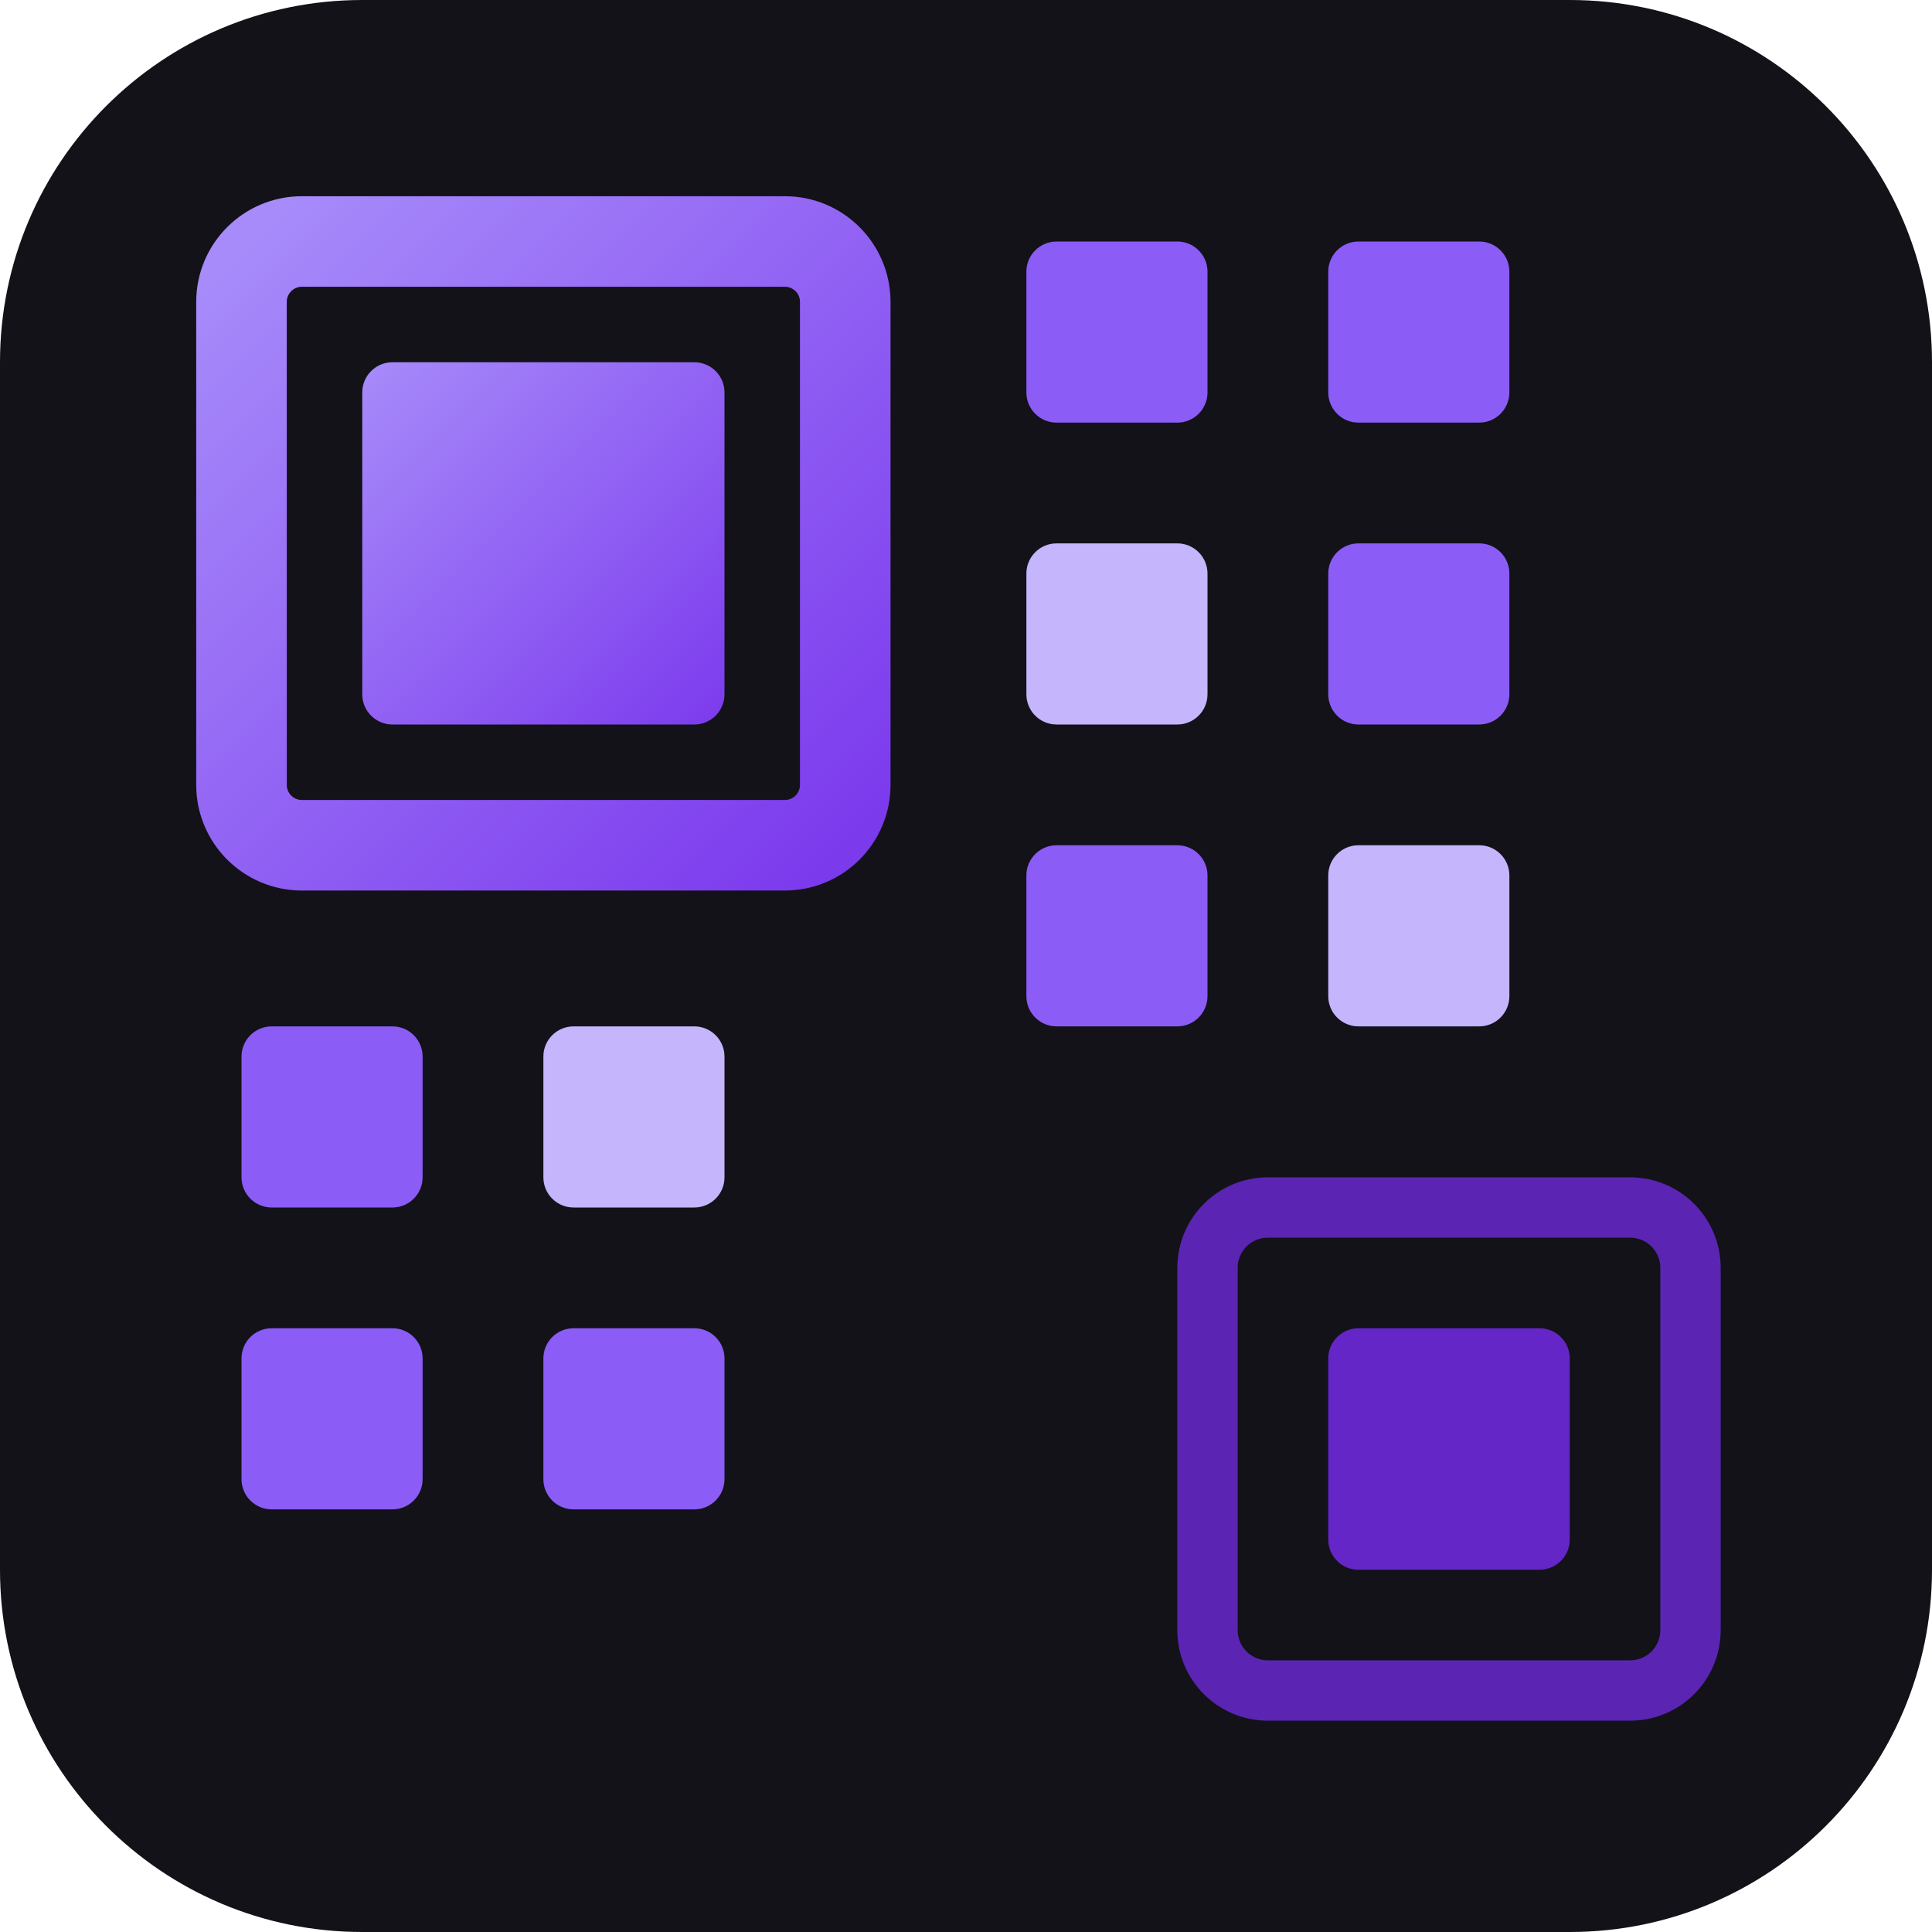
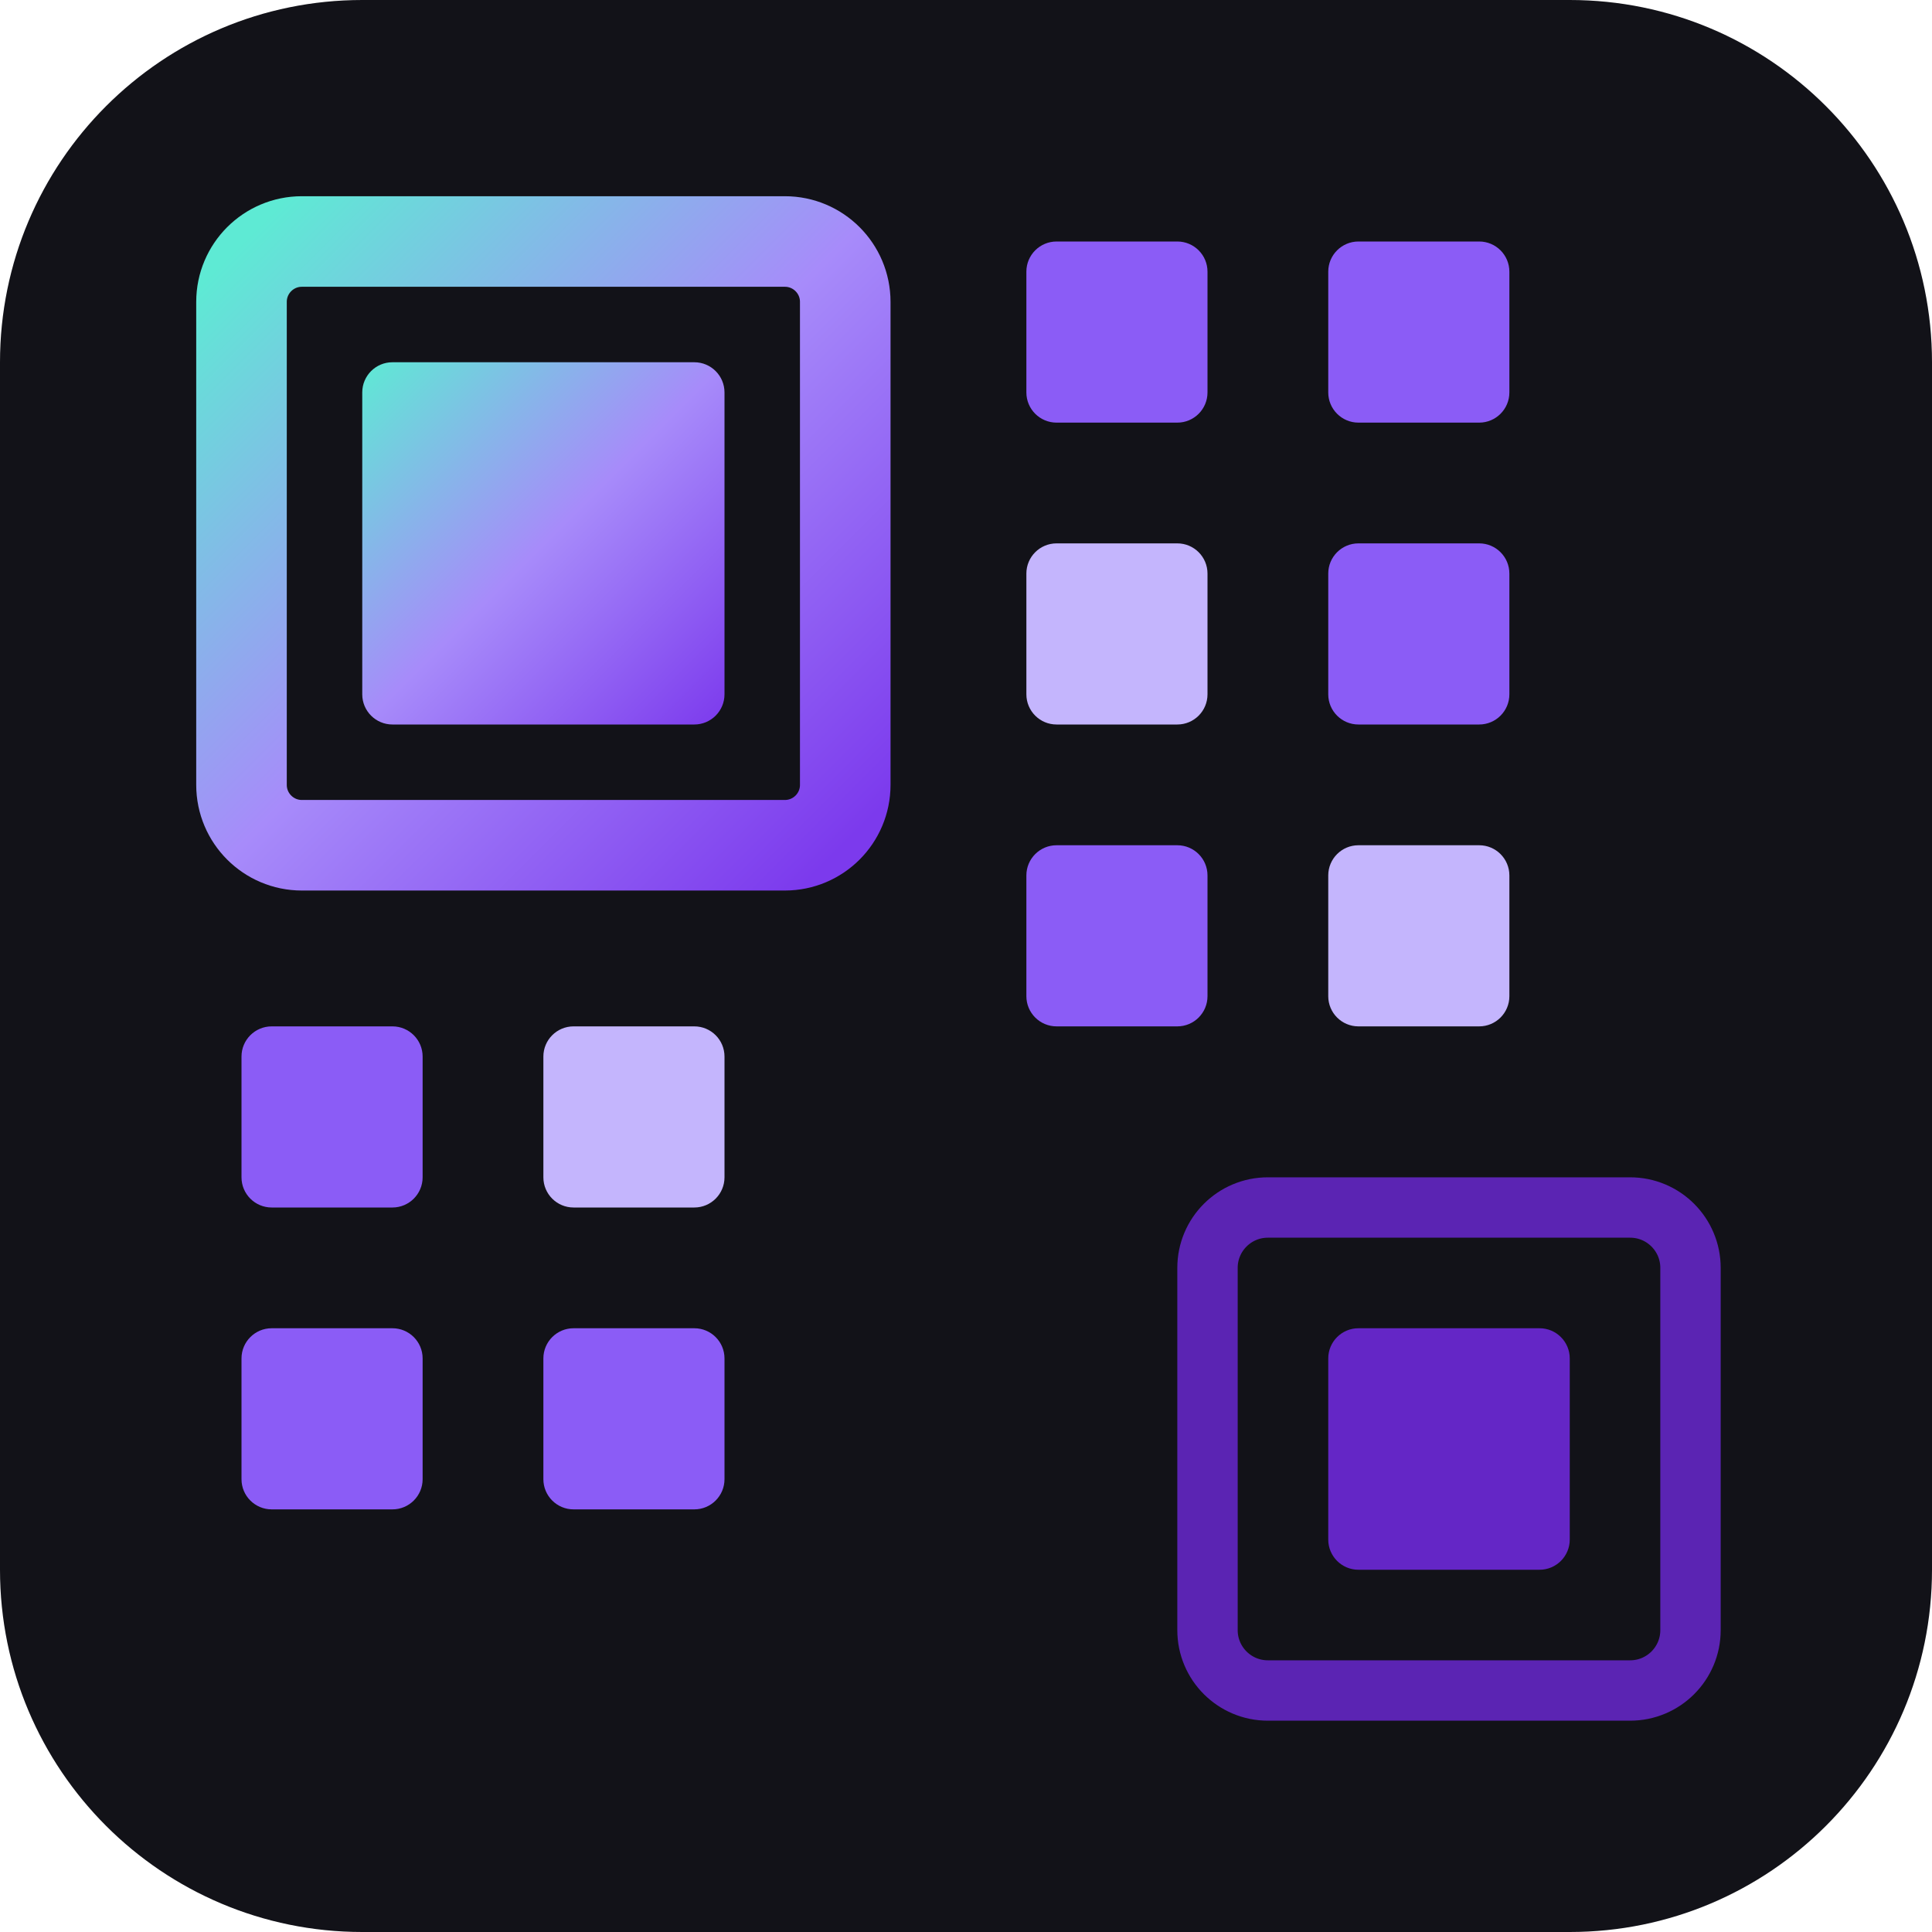
<svg xmlns="http://www.w3.org/2000/svg" viewBox="0 0 32 32" role="img" aria-label="Snapptools">
  <defs>
    <linearGradient id="g" x1="0%" y1="0%" x2="100%" y2="100%">
-       <stop offset="0%" style="stop-color:#a78bfa" />
+       <stop offset="0%" style="stop-color:#5eead4" />
+       <stop offset="50%" style="stop-color:#a78bfa" />
      <stop offset="100%" style="stop-color:#7c3aed" />
    </linearGradient>
  </defs>
  <rect width="32" height="32" rx="6" fill="#121218" />
  <rect x="4" y="4" width="10" height="10" rx="1" fill="none" stroke="url(#g)" stroke-width="1.5" />
  <rect x="6" y="6" width="6" height="6" rx="0.5" fill="url(#g)" />
  <rect x="17" y="4" width="3" height="3" rx="0.5" fill="#8b5cf6" />
  <rect x="22" y="4" width="3" height="3" rx="0.5" fill="#8b5cf6" />
  <rect x="17" y="9" width="3" height="3" rx="0.5" fill="#c4b5fd" />
  <rect x="22" y="9" width="3" height="3" rx="0.5" fill="#8b5cf6" />
  <rect x="17" y="14" width="3" height="3" rx="0.5" fill="#8b5cf6" />
  <rect x="22" y="14" width="3" height="3" rx="0.5" fill="#c4b5fd" />
  <rect x="4" y="17" width="3" height="3" rx="0.5" fill="#8b5cf6" />
  <rect x="9" y="17" width="3" height="3" rx="0.5" fill="#c4b5fd" />
  <rect x="4" y="22" width="3" height="3" rx="0.5" fill="#8b5cf6" />
  <rect x="9" y="22" width="3" height="3" rx="0.5" fill="#8b5cf6" />
  <rect x="20" y="20" width="8" height="8" rx="1" fill="none" stroke="#6d28d9" stroke-width="1" opacity="0.8" />
  <rect x="22" y="22" width="4" height="4" rx="0.5" fill="#6d28d9" opacity="0.9" />
</svg>
